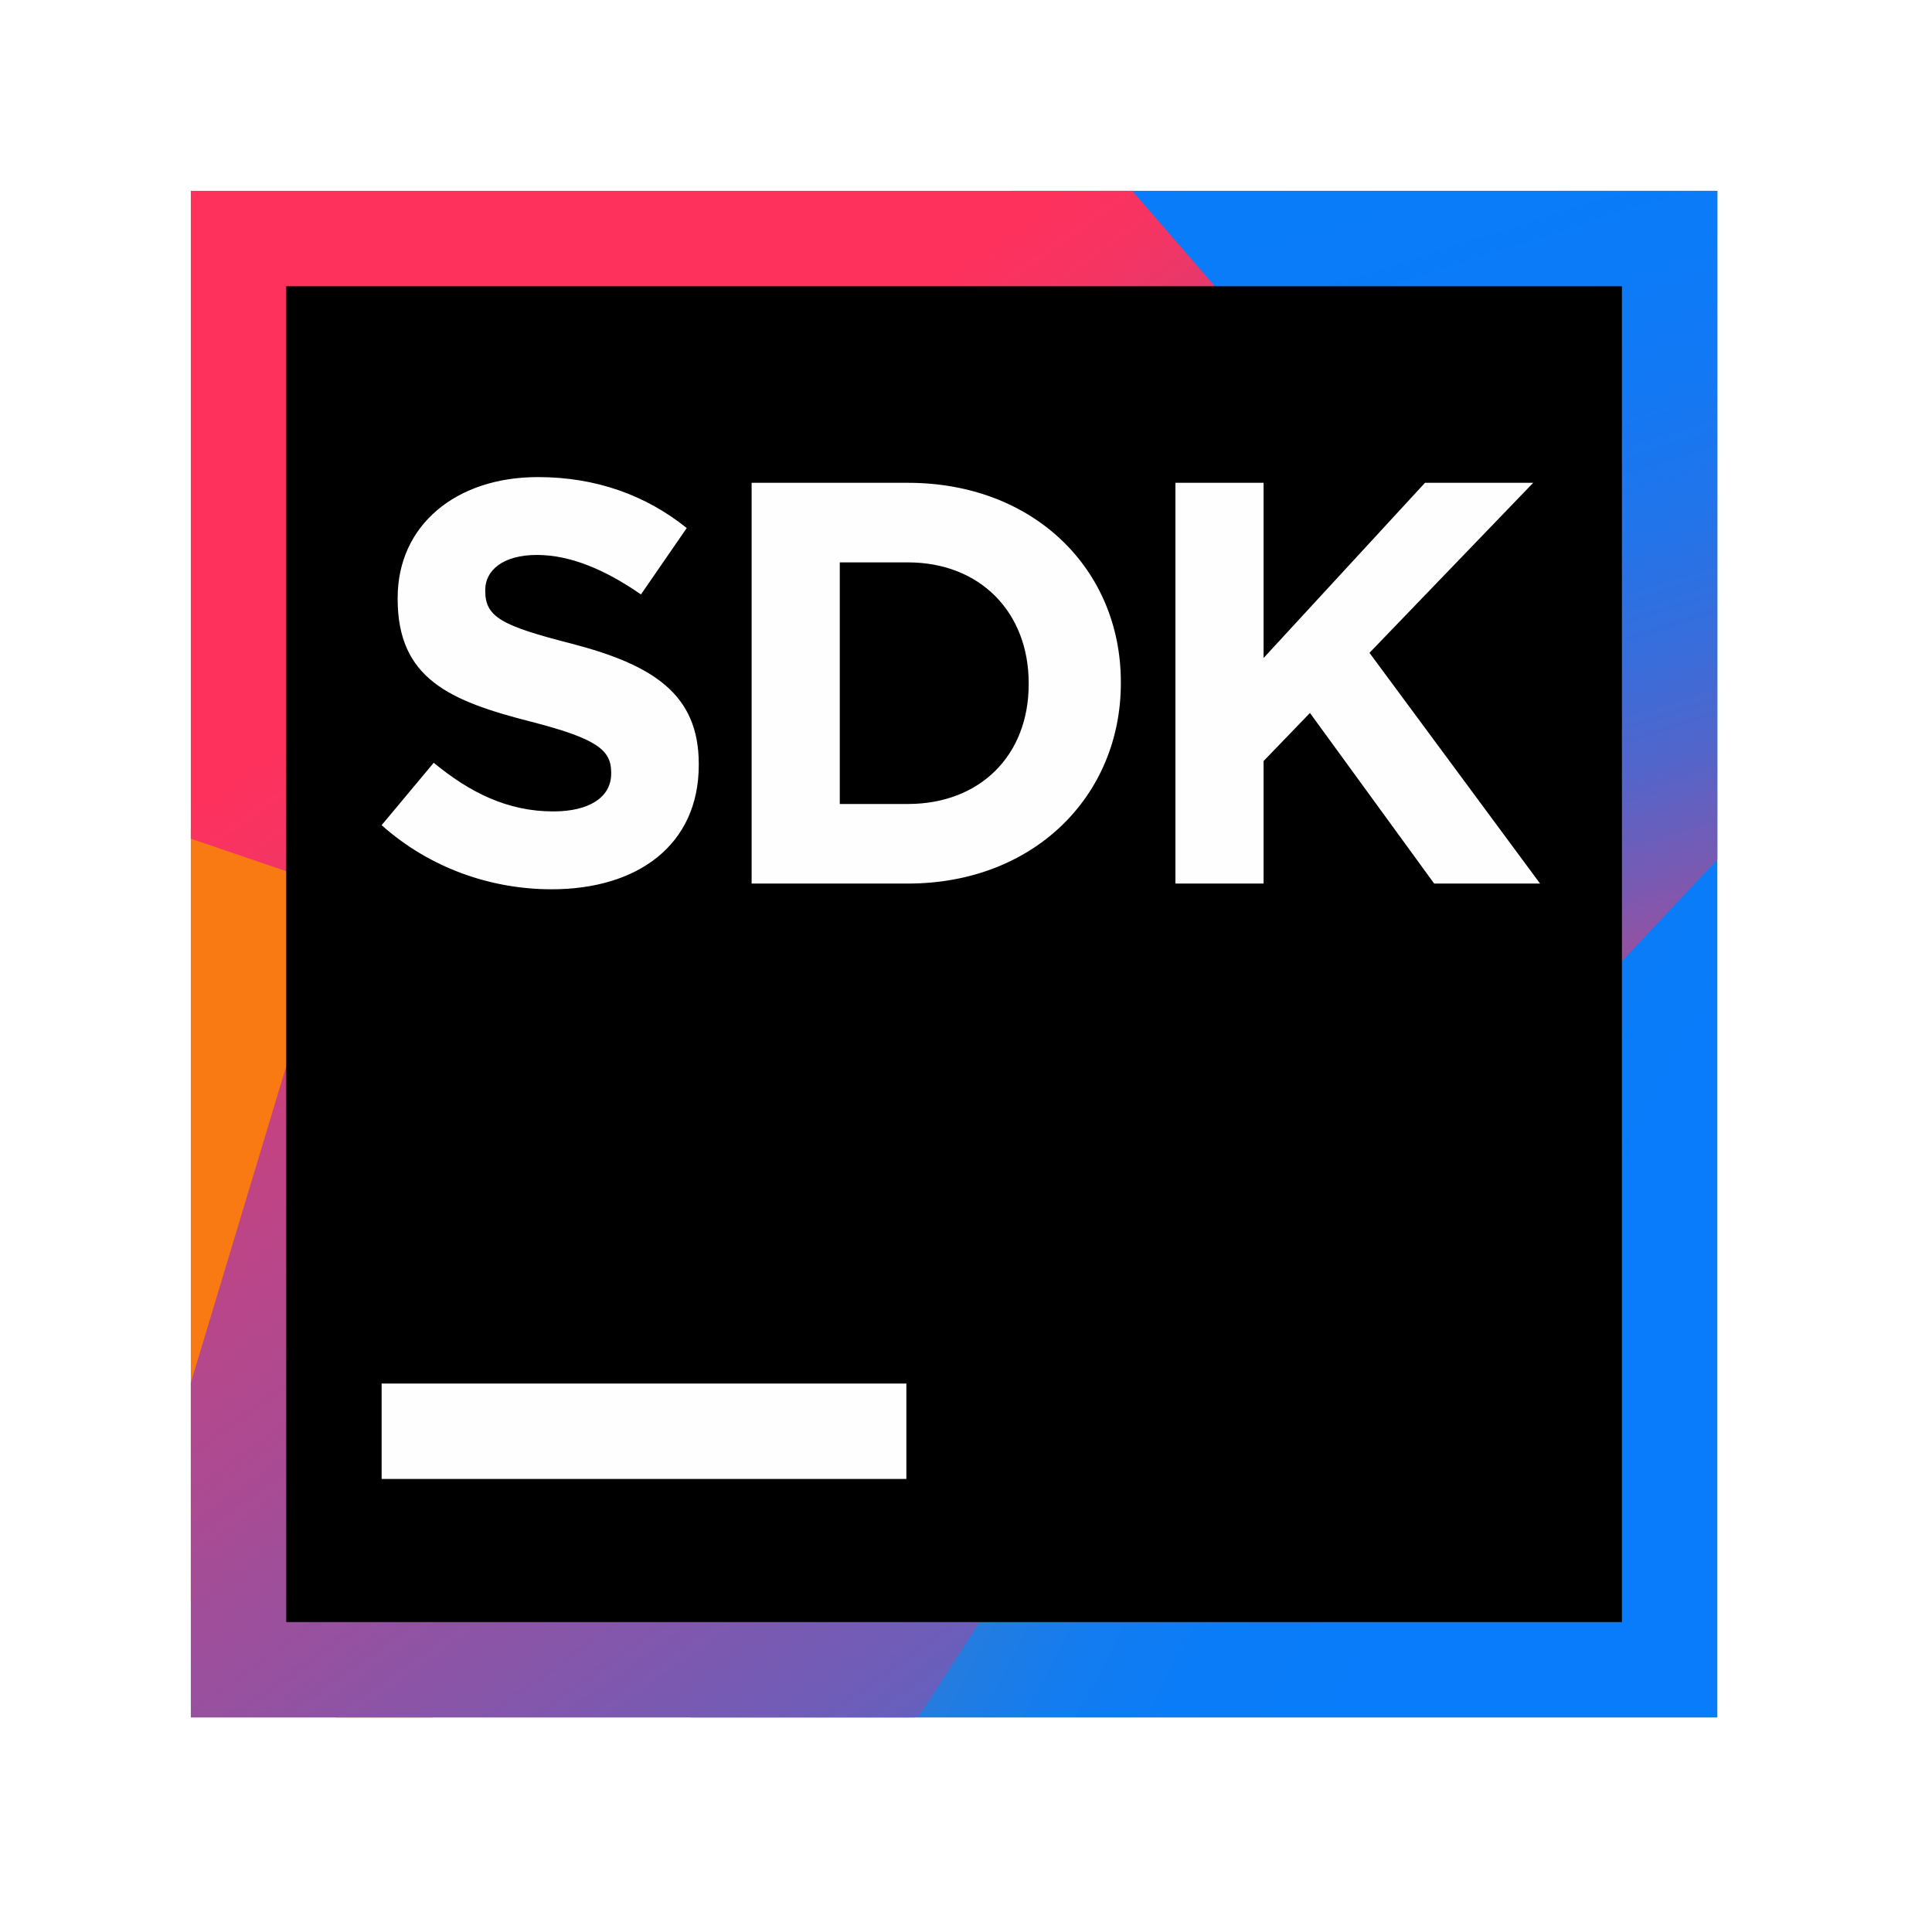
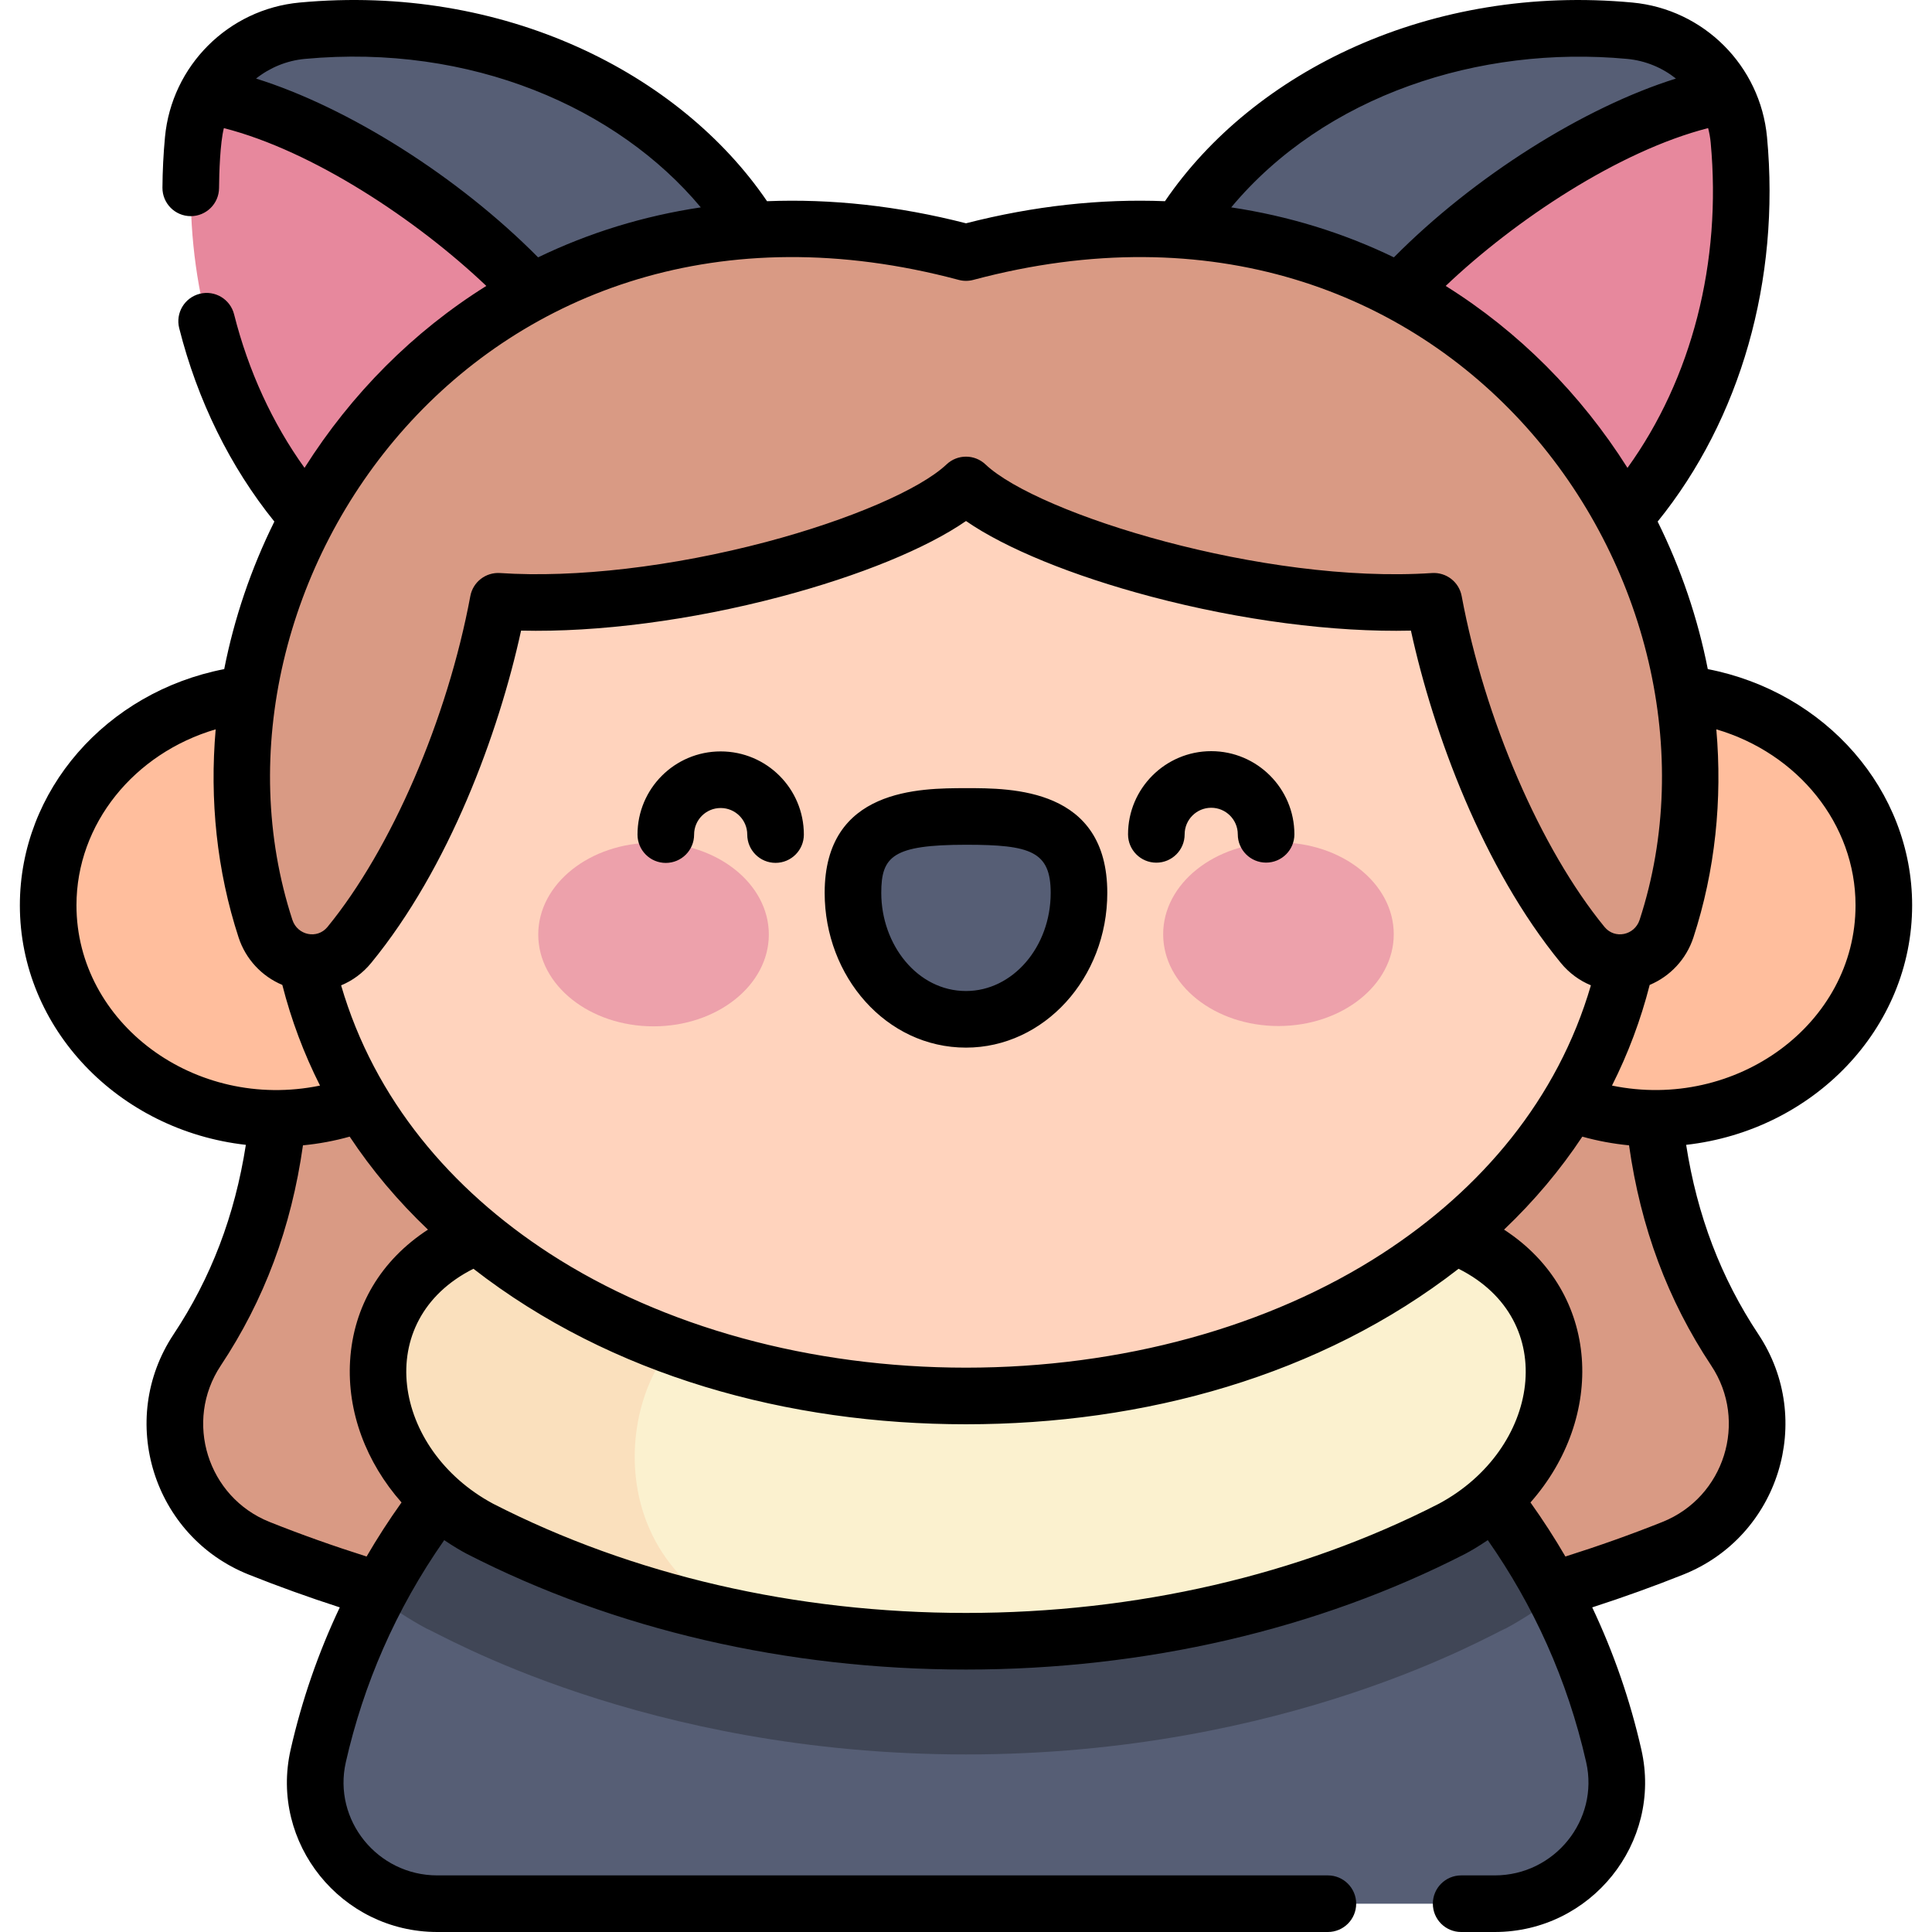
- <svg xmlns="http://www.w3.org/2000/svg" width="81" height="80" viewBox="0 0 81 80">
-   <defs>
-     <linearGradient id="pluginsdk_80-a" x1="-.031%" x2="100.053%" y1="49.963%" y2="49.963%">
-       <stop offset="25.81%" stop-color="#F97A12" />
-       <stop offset="45.91%" stop-color="#B07B58" />
-       <stop offset="72.41%" stop-color="#577BAE" />
-       <stop offset="91.05%" stop-color="#1E7CE5" />
-       <stop offset="100%" stop-color="#087CFA" />
-     </linearGradient>
-     <linearGradient id="pluginsdk_80-b" x1="27.55%" x2="82.223%" y1="34.514%" y2="77.605%">
-       <stop offset="0%" stop-color="#F97A12" />
-       <stop offset="7.18%" stop-color="#CB7A3E" />
-       <stop offset="15.41%" stop-color="#9E7B6A" />
-       <stop offset="24.2%" stop-color="#757B91" />
-       <stop offset="33.44%" stop-color="#537BB1" />
-       <stop offset="43.24%" stop-color="#387CCC" />
-       <stop offset="53.81%" stop-color="#237CE0" />
-       <stop offset="65.52%" stop-color="#147CEF" />
-       <stop offset="79.25%" stop-color="#0B7CF7" />
-       <stop offset="100%" stop-color="#087CFA" />
-     </linearGradient>
-     <linearGradient id="pluginsdk_80-c" x1="63.121%" x2="40.793%" y1="97.699%" y2="-6.587%">
-       <stop offset="0%" stop-color="#FE315D" />
-       <stop offset="7.84%" stop-color="#CB417E" />
-       <stop offset="16.01%" stop-color="#9E4E9B" />
-       <stop offset="24.74%" stop-color="#755BB4" />
-       <stop offset="33.92%" stop-color="#5365CA" />
-       <stop offset="43.65%" stop-color="#386DDB" />
-       <stop offset="54.14%" stop-color="#2374E9" />
-       <stop offset="65.76%" stop-color="#1478F3" />
-       <stop offset="79.4%" stop-color="#0B7BF8" />
-       <stop offset="100%" stop-color="#087CFA" />
-     </linearGradient>
-     <linearGradient id="pluginsdk_80-d" x1="25.331%" x2="93.854%" y1="24.119%" y2="132.621%">
-       <stop offset="0%" stop-color="#FE315D" />
-       <stop offset="4.023%" stop-color="#F63462" />
-       <stop offset="10.37%" stop-color="#DF3A71" />
-       <stop offset="16.67%" stop-color="#C24383" />
-       <stop offset="29.12%" stop-color="#AD4A91" />
-       <stop offset="54.98%" stop-color="#755BB4" />
-       <stop offset="91.75%" stop-color="#1D76ED" />
-       <stop offset="100%" stop-color="#087CFA" />
-     </linearGradient>
-   </defs>
-   <g fill="none" fill-rule="evenodd">
-     <g fill-rule="nonzero" transform="translate(8 8)">
-       <path fill="url(#pluginsdk_80-a)" d="M6.088,64 L2.66453526e-15,59.1 L0,26.792 L30,38.67 L10.14,64 L6.088,64 Z" />
-       <path fill="url(#pluginsdk_80-b)" d="M20.952,64 L52.274,31.916 L37.671,0.46 L38.058,1.33226763e-15 L64,0 L64,64 L20.952,64 Z" />
-       <path fill="url(#pluginsdk_80-c)" d="M34.412,0 L64,0 L64,28.037 L49.008,44 L34,0.447 L34.412,0 Z" />
-       <path fill="url(#pluginsdk_80-d)" d="M30.336,64 L0,64 L0,49.971 L6.234,29.283 L0,27.16 L0,0 L39.47,0 L58,21.384 L30.538,63.926 L30.336,64 Z" />
+ <svg xmlns="http://www.w3.org/2000/svg" id="Capa_1" enable-background="new 0 0 512.001 512.001" height="512" viewBox="0 0 512.001 512.001" width="512">
+   <g>
+     <path d="m438.71 255.11c-4.898 46.095 4.964 78.425 21.043 102.649 12.428 18.725 4.454 44.205-16.416 52.543-50.181 20.048-112.722 31.901-187.337 31.901s-137.156-11.854-187.336-31.901c-20.87-8.338-28.844-33.818-16.416-52.543 16.079-24.224 25.94-56.555 21.043-102.649z" fill="#d99a84" />
+     <ellipse cx="73.291" cy="239.915" fill="#ffbe9d" rx="60.527" ry="56.455" />
+     <ellipse cx="438.71" cy="239.915" fill="#ffbe9d" rx="60.527" ry="56.455" />
+     <path d="m54.671 25.285c18.62 35.312 72.255 77.312 111.87 93.418l40.787-40.787c-14.142-41.847-65.559-75.524-127.234-69.774-11.109 1.036-20.542 7.701-25.441 17.125z" fill="#565e75" />
+     <path d="m54.671 25.285c-1.86 3.58-3.09 7.544-3.484 11.765-5.75 61.675 27.926 113.093 69.773 127.234l45.58-45.58c-14.135-45.789-75.939-87.359-111.869-93.419z" fill="#e7889d" />
+     <path d="m457.33 25.285c-18.62 35.312-72.255 77.312-111.87 93.418l-40.788-40.787c14.141-41.847 65.559-75.523 127.234-69.773 11.109 1.036 20.542 7.701 25.441 17.125z" fill="#565e75" />
+     <path d="m457.33 25.285c1.86 3.58 3.09 7.544 3.484 11.765 5.75 61.675-27.926 113.093-69.773 127.234l-45.58-45.58c14.135-45.789 75.94-87.359 111.869-93.419z" fill="#e7889d" />
+     <path d="m396.115 504.501c20.598 0 36.117-19.07 31.554-39.157-17.802-78.378-87.903-136.883-171.669-136.883s-153.866 58.505-171.669 136.883c-4.563 20.087 10.956 39.157 31.554 39.157z" fill="#565e75" />
+     <path d="m112.995 431.573c3.368 1.221 57.56 33.373 143.006 33.373s139.638-32.152 143.006-33.373c4.728-2.534 9.074-5.428 13.051-8.6-29.409-56.176-88.254-94.512-156.057-94.512s-126.648 38.336-156.057 94.512c3.977 3.172 8.323 6.066 13.051 8.6z" fill="#404656" />
+     <path d="m366.75 323.276c56.883 5.505 56.424 61.304 18.083 81.856-37.845 19.401-82.268 29.814-128.833 29.814s-90.989-10.413-128.833-29.814c-38.341-20.552-38.8-76.351 18.083-81.856z" fill="#fbf1cf" />
+     <path d="m186.048 350.906v-27.63h-40.798c-56.883 5.505-56.424 61.304-18.083 81.856 21.385 10.963 44.87 19.053 69.655 24.019-42.127-19.137-30.589-70.426-10.774-78.245z" fill="#fae0bd" />
+     <path d="m433.843 227.624c0-84.432-79.623-152.877-177.842-152.877-98.22 0-177.842 68.445-177.842 152.877s79.623 142.322 177.842 142.322 177.842-57.89 177.842-142.322z" fill="#ffd3bd" />
+     <path d="m256 66.928c-133.193-35.579-215.97 86.259-185.644 179.176 3.169 9.709 15.749 12.216 22.221 4.316 19.381-23.659 33.729-60.441 39.439-91.075 45.582 3.041 107.624-15.354 123.985-30.827 16.361 15.473 78.403 33.869 123.985 30.827 5.71 30.634 20.057 67.416 39.439 91.075 6.472 7.901 19.052 5.393 22.221-4.316 30.325-92.917-52.452-214.755-185.646-179.176z" fill="#d99a84" />
+     <g>
+       <g>
+         <path d="m203.749 247.645c.007 13.438-13.667 24.338-30.541 24.346s-30.559-10.878-30.566-24.316 13.667-24.338 30.541-24.347c16.875-.008 30.56 10.879 30.566 24.317z" fill="#eda1ab" />
+         <path d="m308.252 247.592c.007 13.438 13.691 24.324 30.566 24.315 16.874-.008 30.548-10.909 30.541-24.346-.007-13.438-13.691-24.325-30.565-24.316-16.875.009-30.549 10.909-30.542 24.347z" fill="#eda1ab" />
+         <path d="m285.944 236.604c-.009-18.509-13.419-20.242-29.959-20.233-16.541.008-29.949 1.754-29.939 20.263.009 18.509 13.426 33.506 29.966 33.498 16.54-.009 29.942-15.02 29.932-33.528z" fill="#565e75" />
+       </g>
    </g>
-     <g fill-rule="nonzero" transform="translate(12 12)">
-       <rect width="56" height="56" fill="#000" />
-       <rect width="22" height="4" x="4" y="46" fill="#FFFEFE" />
-       <path fill="#FFFEFE" d="M11.128,25.28 C8.584,25.28 6.016,24.392 4,22.592 L6.184,19.976 C7.696,21.224 9.28,22.016 11.2,22.016 C12.712,22.016 13.624,21.416 13.624,20.432 L13.624,20.384 C13.624,19.448 13.048,18.968 10.24,18.248 C6.856,17.384 4.672,16.448 4.672,13.112 L4.672,13.064 C4.672,10.016 7.12,8 10.552,8 C13,8 15.088,8.768 16.792,10.136 L14.872,12.92 C13.384,11.888 11.92,11.264 10.504,11.264 C9.088,11.264 8.344,11.912 8.344,12.728 L8.344,12.776 C8.344,13.88 9.064,14.24 11.968,14.984 C15.376,15.872 17.296,17.096 17.296,20.024 L17.296,20.072 C17.296,23.408 14.752,25.28 11.128,25.28 Z M19.512,25.04 L19.512,8.24 L26.064,8.24 C31.344,8.24 34.992,11.864 34.992,16.592 L34.992,16.64 C34.992,21.368 31.344,25.04 26.064,25.04 L19.512,25.04 Z M26.064,11.576 L23.208,11.576 L23.208,21.704 L26.064,21.704 C29.088,21.704 31.128,19.664 31.128,16.688 L31.128,16.64 C31.128,13.664 29.088,11.576 26.064,11.576 Z M37.28,25.04 L37.28,8.24 L40.976,8.24 L40.976,15.584 L47.744,8.24 L52.28,8.24 L45.416,15.368 L52.568,25.04 L48.128,25.04 L42.92,17.888 L40.976,19.904 L40.976,25.04 L37.28,25.04 Z" />
-     </g>
+     <path d="m506.737 239.915c0-30.501-22.913-56.519-54.154-62.595-2.639-13.422-7.098-26.603-13.287-39.094 21.98-27.171 32.519-63.975 28.986-101.873-1.764-18.911-16.769-33.916-35.679-35.679-53.299-4.964-100.326 18.091-123.876 52.645-17.023-.672-34.722 1.233-52.726 5.856-18.005-4.622-35.703-6.527-52.726-5.855-23.11-33.909-69.776-57.687-123.877-52.646-18.911 1.764-33.915 16.769-35.678 35.679-.415 4.447-.64 8.948-.67 13.378-.028 4.153 3.329 7.551 7.501 7.551 4.118 0 7.471-3.325 7.499-7.449.026-3.937.277-11.959 1.28-15.883 23.6 6.03 51.19 24.364 69.551 41.827-19.287 12.042-35.761 28.564-48.178 48.211-8.503-11.834-14.892-25.712-18.668-40.691-1.013-4.017-5.087-6.455-9.106-5.439-4.016 1.013-6.452 5.089-5.439 9.106 4.829 19.158 13.515 36.764 25.219 51.259-6.19 12.492-10.649 25.674-13.289 39.097-31.241 6.076-54.155 32.095-54.155 62.596 0 32.674 26.203 59.686 59.888 63.481-2.924 18.758-9.22 35.252-19.153 50.216-15.064 22.696-5.4 53.555 19.883 63.655 7.746 3.094 15.843 6.011 24.163 8.706-5.687 11.992-10.047 24.588-13.028 37.709-5.618 24.735 13.404 48.318 38.868 48.318h236.016c4.143 0 7.5-3.358 7.5-7.5s-3.357-7.5-7.5-7.5h-236.016c-15.86 0-27.721-14.671-24.241-29.996 4.671-20.562 13.171-40.403 26.079-58.857 2.207 1.512 4.644 2.953 6.022 3.659 39.099 20.044 84.832 30.64 132.254 30.64 47.423 0 93.156-10.595 132.255-30.64 1.296-.664 3.73-2.088 6.022-3.659 12.031 17.201 21.071 36.81 26.078 58.857 3.474 15.297-8.353 29.996-24.24 29.996h-8.895c-4.143 0-7.5 3.358-7.5 7.5s3.357 7.5 7.5 7.5h8.895c25.467 0 44.485-23.587 38.867-48.318-2.98-13.12-7.34-25.717-13.027-37.709 8.319-2.695 16.417-5.612 24.164-8.706 25.294-10.106 34.938-40.971 19.882-63.655-9.932-14.964-16.228-31.458-19.152-50.216 33.684-3.796 59.888-30.808 59.888-63.482zm-53.391-202.169c2.965 31.807-5.021 62.638-22.044 86.247-12.368-19.571-28.817-36.126-48.181-48.217 18.36-17.463 45.951-35.796 69.551-41.827.315 1.233.553 2.497.674 3.797zm-22.136-22.136c4.87.454 9.31 2.339 12.931 5.21-24.398 7.629-53.523 25.951-74.743 47.382-13.49-6.527-27.956-10.974-43.116-13.246 24.786-29.711 65.759-43.001 104.928-39.346zm-363.351 5.211c3.621-2.871 8.061-4.756 12.931-5.21 44.014-4.103 82.892 12.931 104.929 39.346-15.16 2.272-29.626 6.719-43.116 13.246-21.22-21.432-50.345-39.754-74.744-47.382zm186.206 53.353c1.269.339 2.603.339 3.871 0 126.695-33.843 205.351 81.445 176.579 169.603-1.338 4.099-6.582 5.194-9.289 1.89-16.925-20.661-31.788-55.083-37.867-87.696-.697-3.737-4.07-6.36-7.872-6.109-44.543 2.967-104.354-15.573-118.333-28.793-2.892-2.735-7.416-2.734-10.307 0-7.052 6.67-25.814 14.738-47.799 20.555-24.828 6.569-50.538 9.572-70.533 8.238-3.79-.249-7.176 2.372-7.872 6.109-6.079 32.613-20.943 67.037-37.867 87.696-2.709 3.306-7.953 2.202-9.289-1.89-28.766-88.133 49.874-203.451 176.578-169.603zm167.542 186.944c-8.797 30.146-28.993 54.033-55.229 71.058-30.08 19.52-69.279 30.27-110.377 30.27s-80.296-10.75-110.377-30.27c-26.064-16.914-46.381-40.748-55.227-71.049 3.038-1.25 5.776-3.263 7.982-5.955 20.672-25.235 33.769-60.86 39.712-88.052 20.416.486 45.063-2.716 68.794-8.996 20.985-5.553 38.661-12.815 49.116-20.048 10.456 7.233 28.131 14.496 49.116 20.048 23.731 6.279 48.383 9.479 68.794 8.996 5.942 27.191 19.039 62.816 39.712 88.052 2.205 2.692 4.946 4.696 7.984 5.946zm-401.343-21.203c0-21.595 15.308-40.286 36.893-46.634-1.625 18.662.289 37.439 6.07 55.15 1.878 5.754 6.152 10.306 11.591 12.584 2.368 9.284 5.711 18.196 9.991 26.677-33.188 6.827-64.545-16.612-64.545-47.777zm72.512 120.73c-.815 13.522 4.27 26.916 13.633 37.522-3.321 4.656-6.408 9.433-9.256 14.327-8.877-2.811-17.503-5.88-25.706-9.157-16.447-6.57-22.748-26.668-12.95-41.43 11.547-17.396 18.695-36.557 21.791-58.382 4.2-.405 8.337-1.172 12.382-2.305 5.829 8.806 12.763 17.048 20.745 24.646-12.393 8.055-19.766 20.276-20.639 34.779zm288.573 37.845c-36.978 18.944-80.319 28.956-125.349 28.956-45.026 0-88.371-10.013-125.347-28.955-26.639-14.324-32.377-48.614-5.188-62.254 36.582 28.443 83.471 41.209 130.535 41.209 47.105 0 93.979-12.787 130.535-41.208 27.152 13.62 21.498 47.901-5.186 62.252zm72.154-36.583c9.796 14.758 3.504 34.858-12.948 41.431-8.206 3.278-16.832 6.346-25.707 9.157-2.848-4.894-5.936-9.672-9.256-14.328 19.815-22.447 18.782-55.54-7.004-72.301 7.982-7.598 14.916-15.839 20.745-24.645 4.045 1.133 8.182 1.899 12.382 2.304 3.094 21.825 10.242 40.986 21.788 58.382zm-26.309-74.216c4.279-8.481 7.622-17.393 9.99-26.677 5.438-2.278 9.712-6.829 11.591-12.583 5.78-17.711 7.695-36.488 6.07-55.15 21.585 6.348 36.892 25.038 36.892 46.634 0 31.457-31.675 54.54-64.543 47.776zm-106.209-88.625c-.003 0-.008 0-.011 0-12.154.007-22.037 9.9-22.031 22.054.002 4.141 3.359 7.497 7.5 7.497h.004c4.142-.002 7.498-3.361 7.496-7.503-.002-3.884 3.156-7.045 7.039-7.047h.003c3.882 0 7.041 3.157 7.043 7.039.002 4.142 3.359 7.497 7.5 7.497h.004c4.142-.002 7.498-3.361 7.496-7.503-.006-12.154-9.893-22.034-22.043-22.034zm-129.996.066c-.003 0-.007 0-.011 0-12.182.006-22.039 9.87-22.032 22.054.002 4.141 3.359 7.496 7.5 7.496h.004c4.142-.003 7.499-3.362 7.496-7.504-.002-3.891 3.146-7.044 7.039-7.046h.004c3.881 0 7.04 3.157 7.042 7.039.002 4.142 3.359 7.497 7.5 7.497h.003c4.142-.002 7.498-3.361 7.497-7.503-.005-12.174-9.857-22.033-22.042-22.033zm64.992 9.738c-12.155.006-37.449.019-37.436 27.767.012 22.157 16.302 40.994 37.451 40.994h.019c20.649-.01 37.44-18.417 37.429-41.031 0-.001 0-.001 0-.001-.014-27.747-25.283-27.755-37.463-27.729zm.027 53.762c-.003 0-.007 0-.011 0-12.897 0-22.444-12.295-22.452-26.002-.005-9.721 3.09-12.749 22.443-12.759h.124c17.019 0 22.326 1.774 22.332 12.737.007 14.343-10.058 26.017-22.436 26.024z" />
  </g>
</svg>
